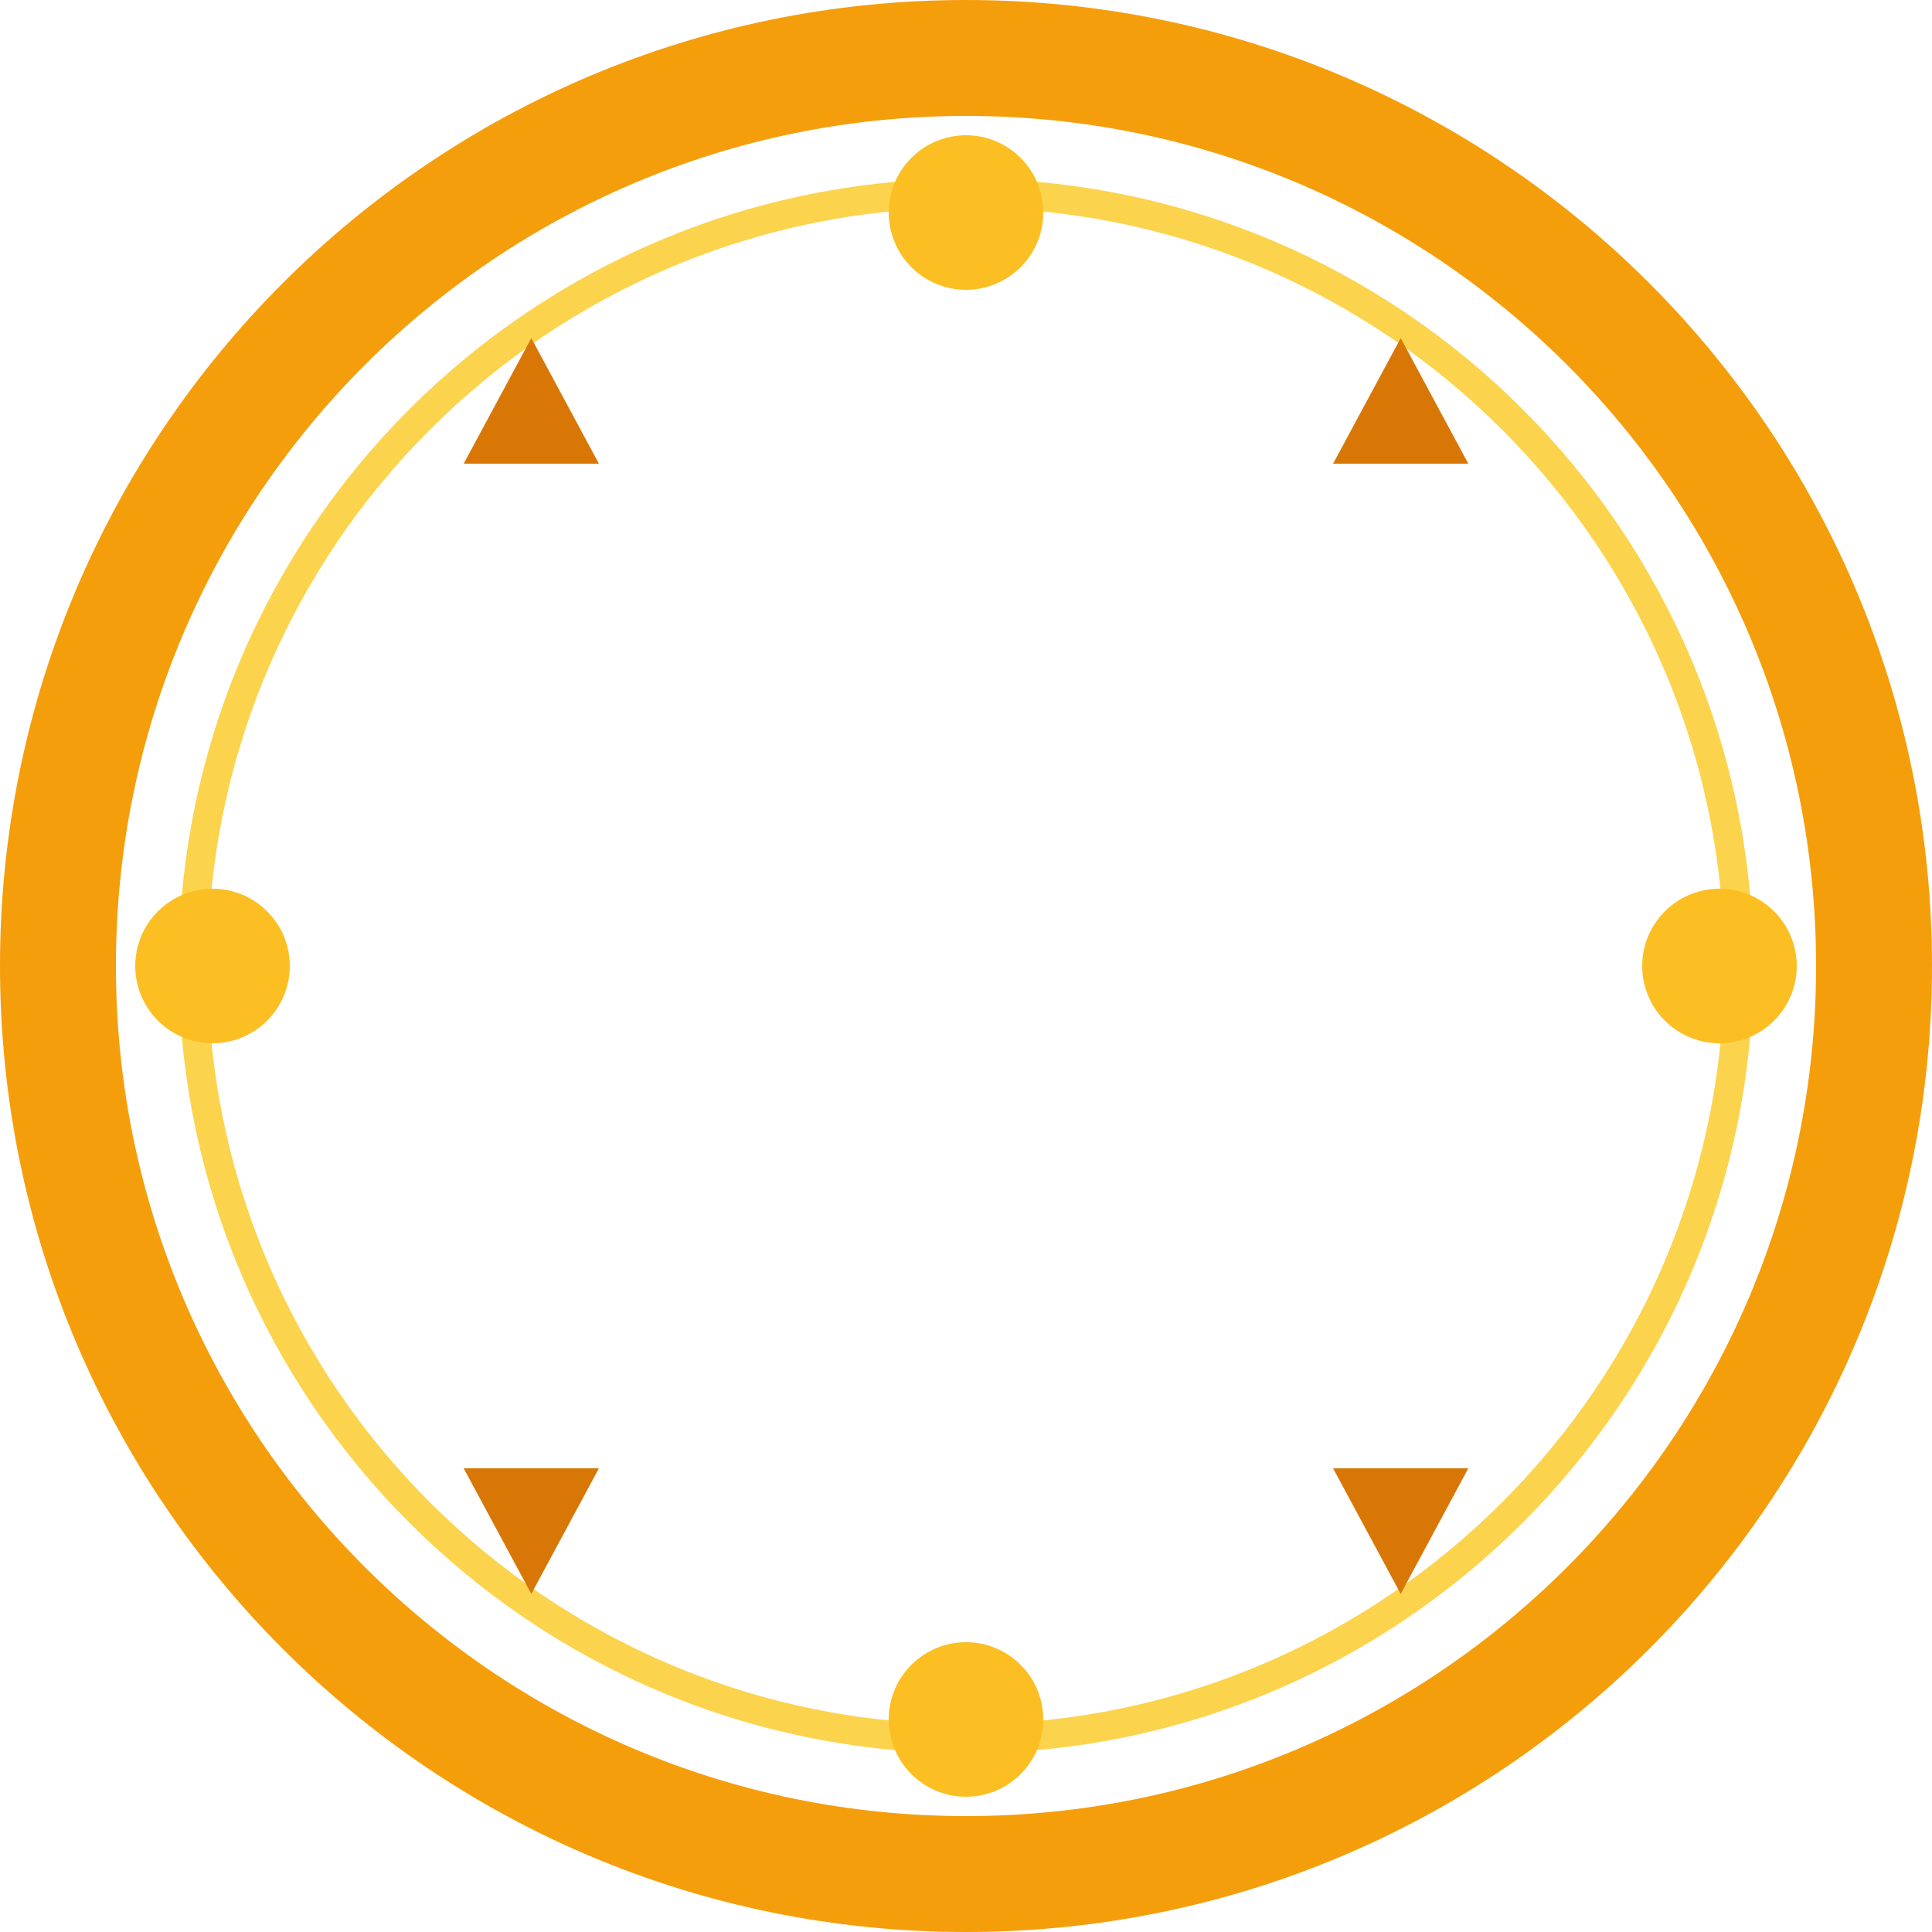
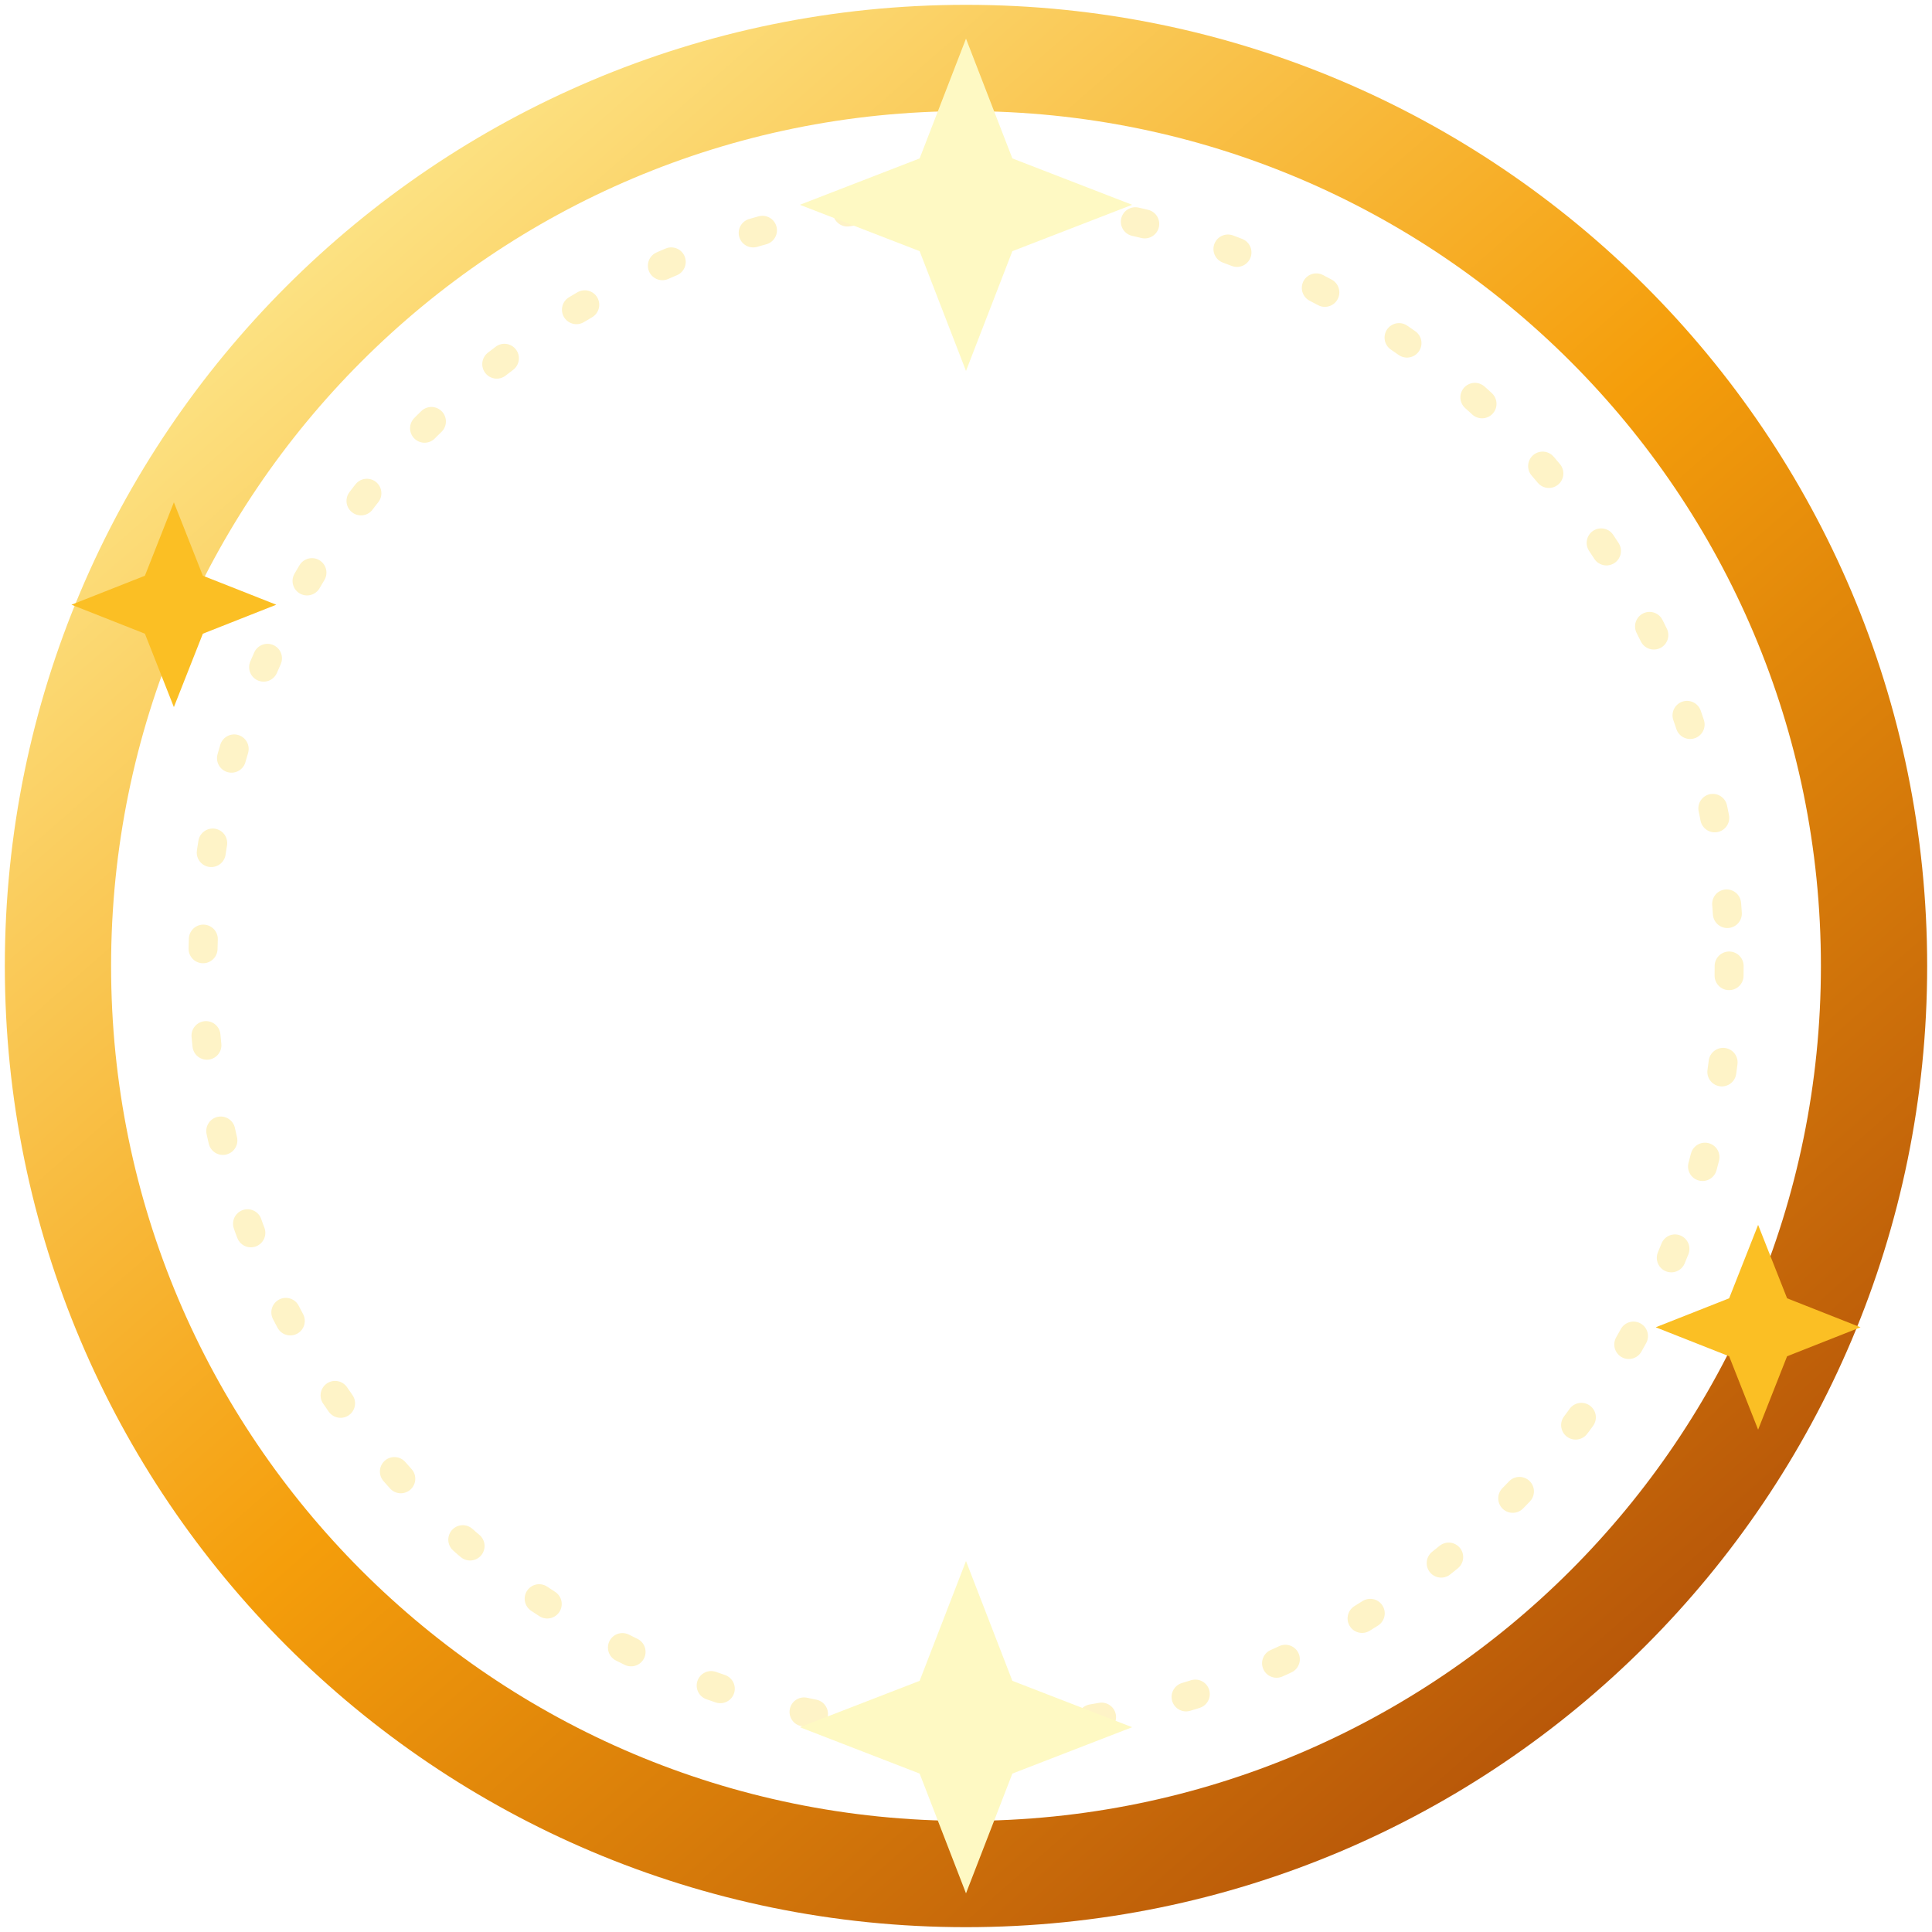
<svg xmlns="http://www.w3.org/2000/svg" viewBox="0 0 200 200" fill="none">
-   <circle cx="100" cy="100" r="94" stroke="#f59e0b" stroke-width="12" />
-   <circle cx="100" cy="100" r="80" stroke="#fcd34d" stroke-width="3" />
-   <circle cx="100" cy="22" r="8" fill="#fbbf24" />
-   <circle cx="100" cy="178" r="8" fill="#fbbf24" />
-   <circle cx="22" cy="100" r="8" fill="#fbbf24" />
-   <circle cx="178" cy="100" r="8" fill="#fbbf24" />
-   <path d="M55 35 L62 48 L48 48 Z" fill="#d97706" />
-   <path d="M145 35 L152 48 L138 48 Z" fill="#d97706" />
-   <path d="M55 165 L62 152 L48 152 Z" fill="#d97706" />
-   <path d="M145 165 L152 152 L138 152 Z" fill="#d97706" />
+   <defs>
+     <linearGradient id="goldG" x1="30" y1="20" x2="170" y2="180" gradientUnits="userSpaceOnUse">
+       <stop stop-color="#fde68a" />
+       <stop offset="0.5" stop-color="#f59e0b" />
+       <stop offset="1" stop-color="#b45309" />
+     </linearGradient>
+   </defs>
+   <circle cx="100" cy="100" r="94" stroke="url(#goldG)" stroke-width="11" />
+   <circle cx="100" cy="100" r="79" stroke="#fef3c7" stroke-width="3" stroke-dasharray="1 9" stroke-linecap="round" />
+   <path d="M100 4 l4.8 12.4 12.4 4.8 -12.4 4.8 -4.8 12.4 -4.8 -12.4 -12.4 -4.8 12.4 -4.8 Z" fill="#fef9c3" />
+   <path d="M100 196 l-4.8 -12.4 -12.4 -4.8 12.4 -4.8 4.8 -12.4 4.8 12.4 12.4 4.8 -12.4 4.8 Z" fill="#fef9c3" />
+   <path d="M18 52 l3 7.6 7.6 3 -7.6 3 -3 7.6 -3 -7.6 -7.6 -3 7.6 -3 Z" fill="#fbbf24" />
+   <path d="M182 148 l-3 -7.6 -7.6 -3 7.6 -3 3 -7.6 3 7.6 7.6 3 -7.6 3 Z" fill="#fbbf24" />
</svg>
